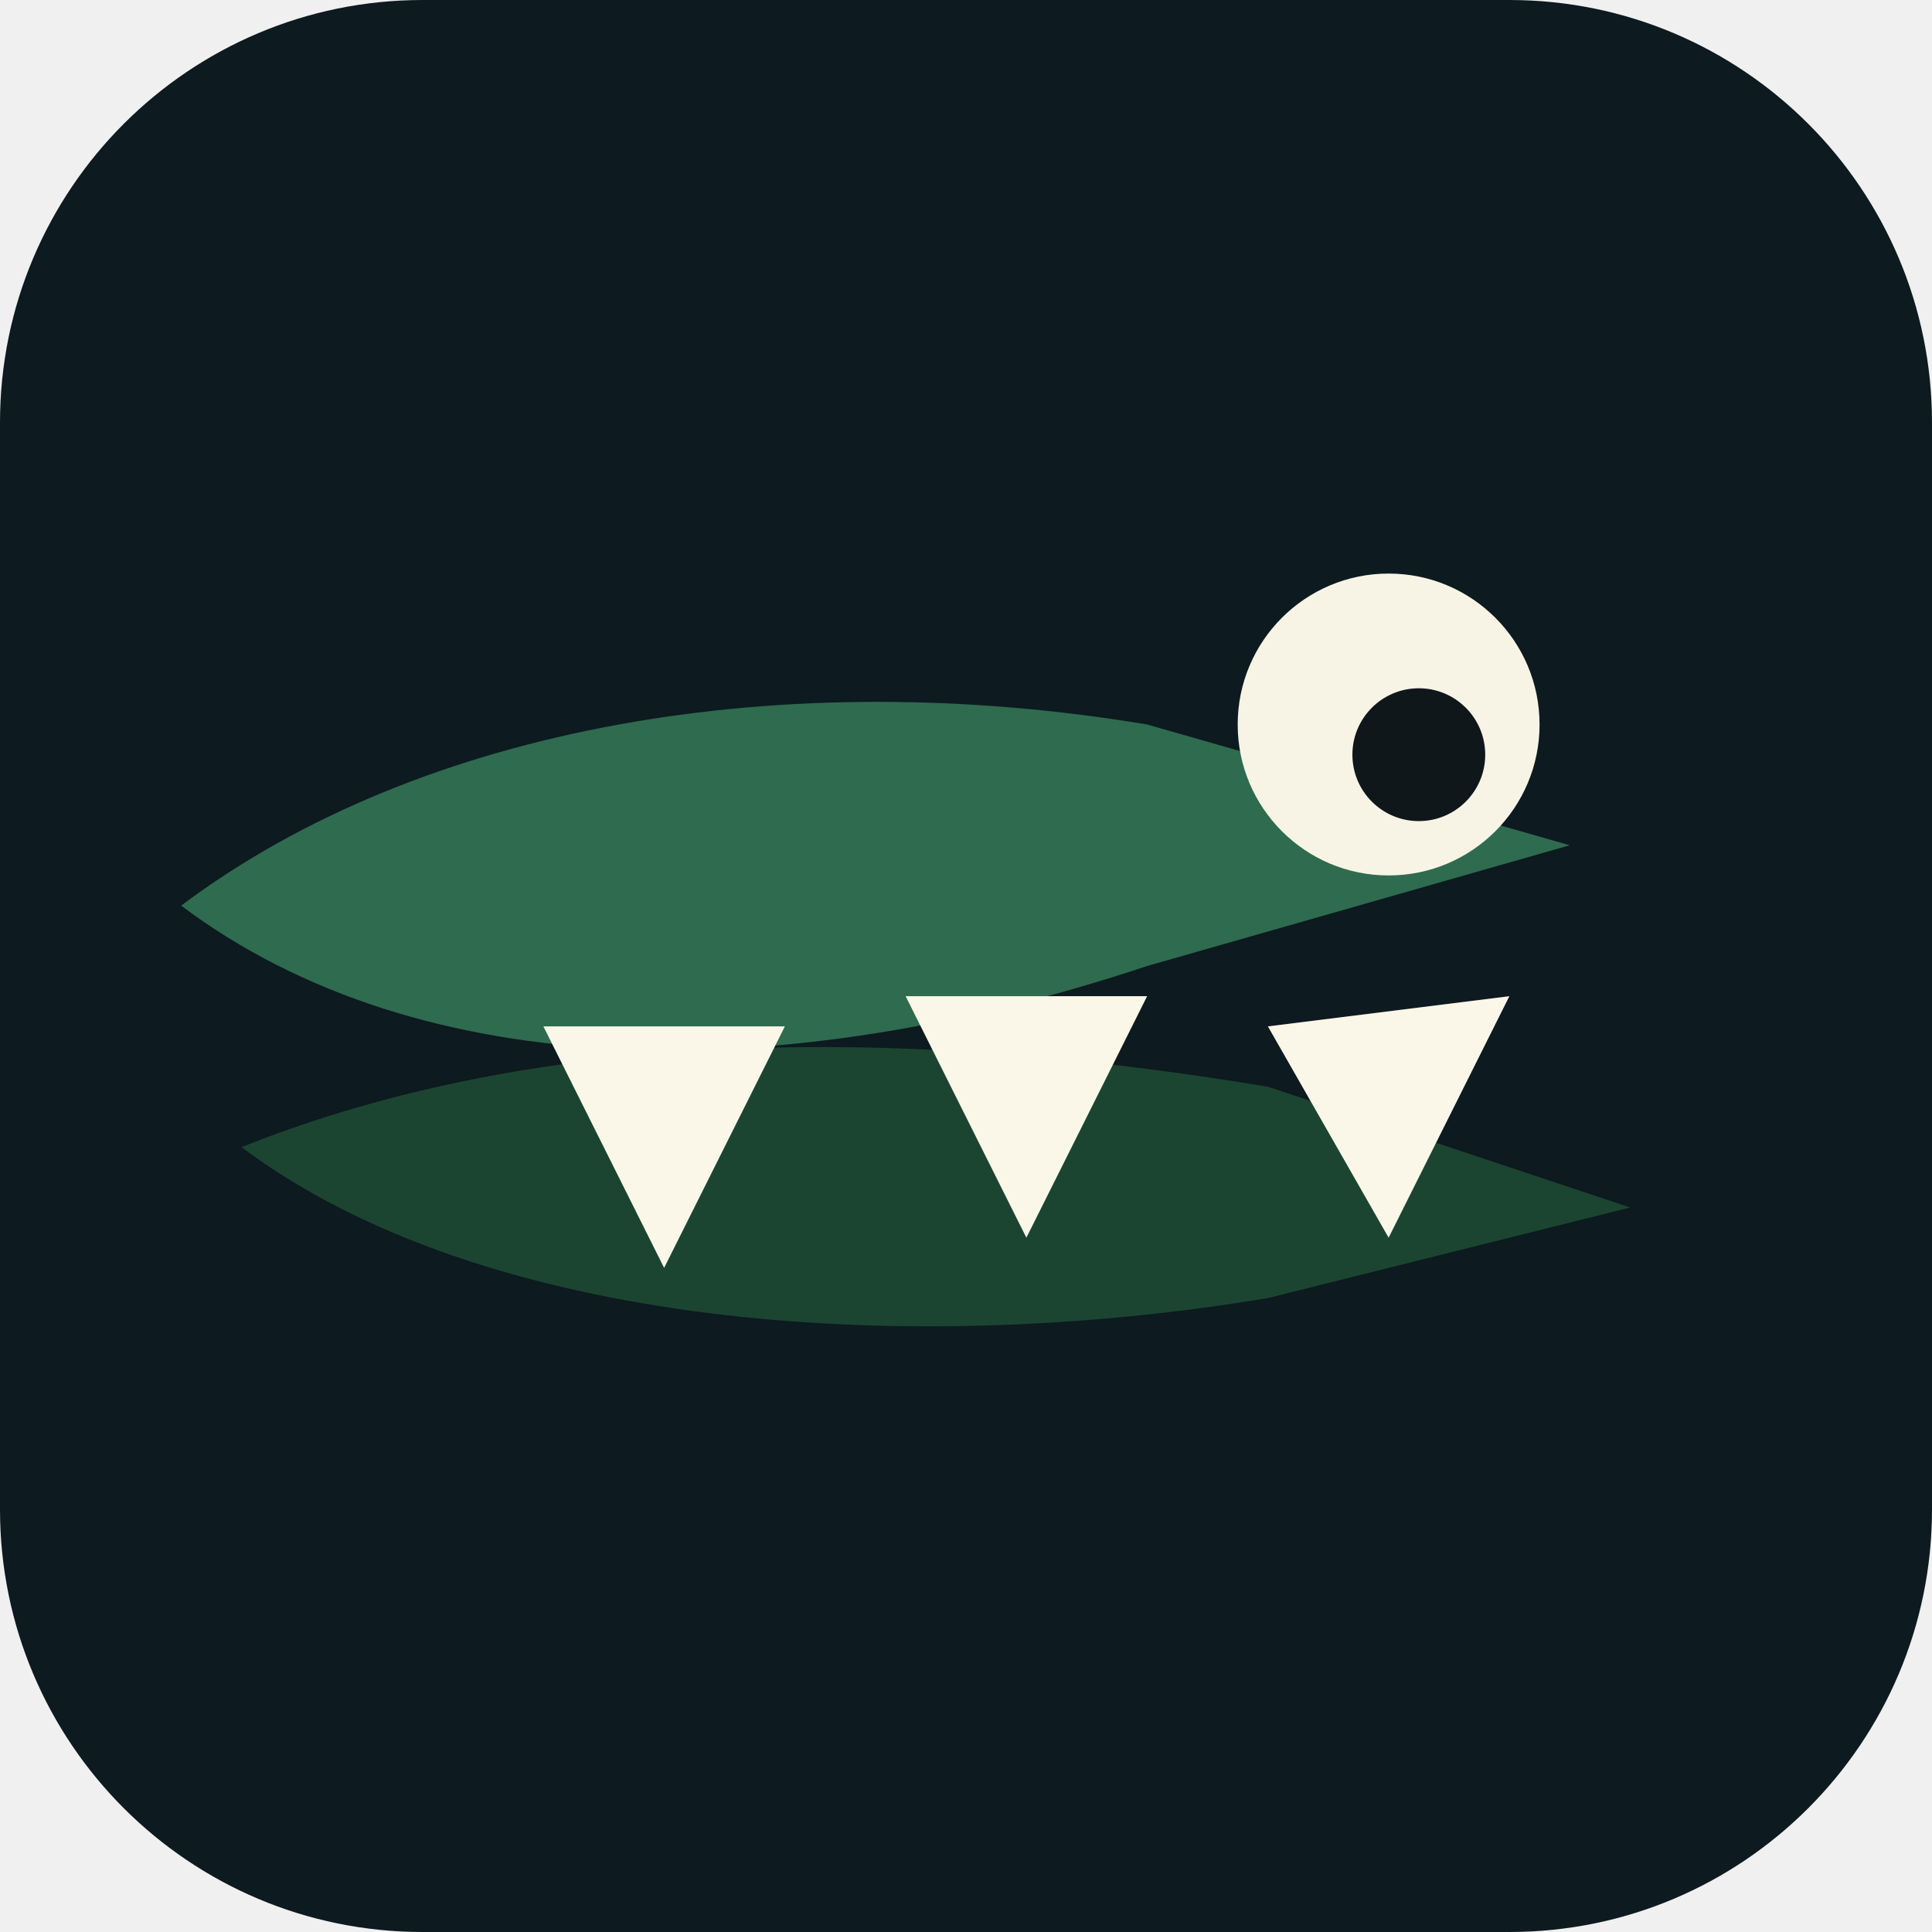
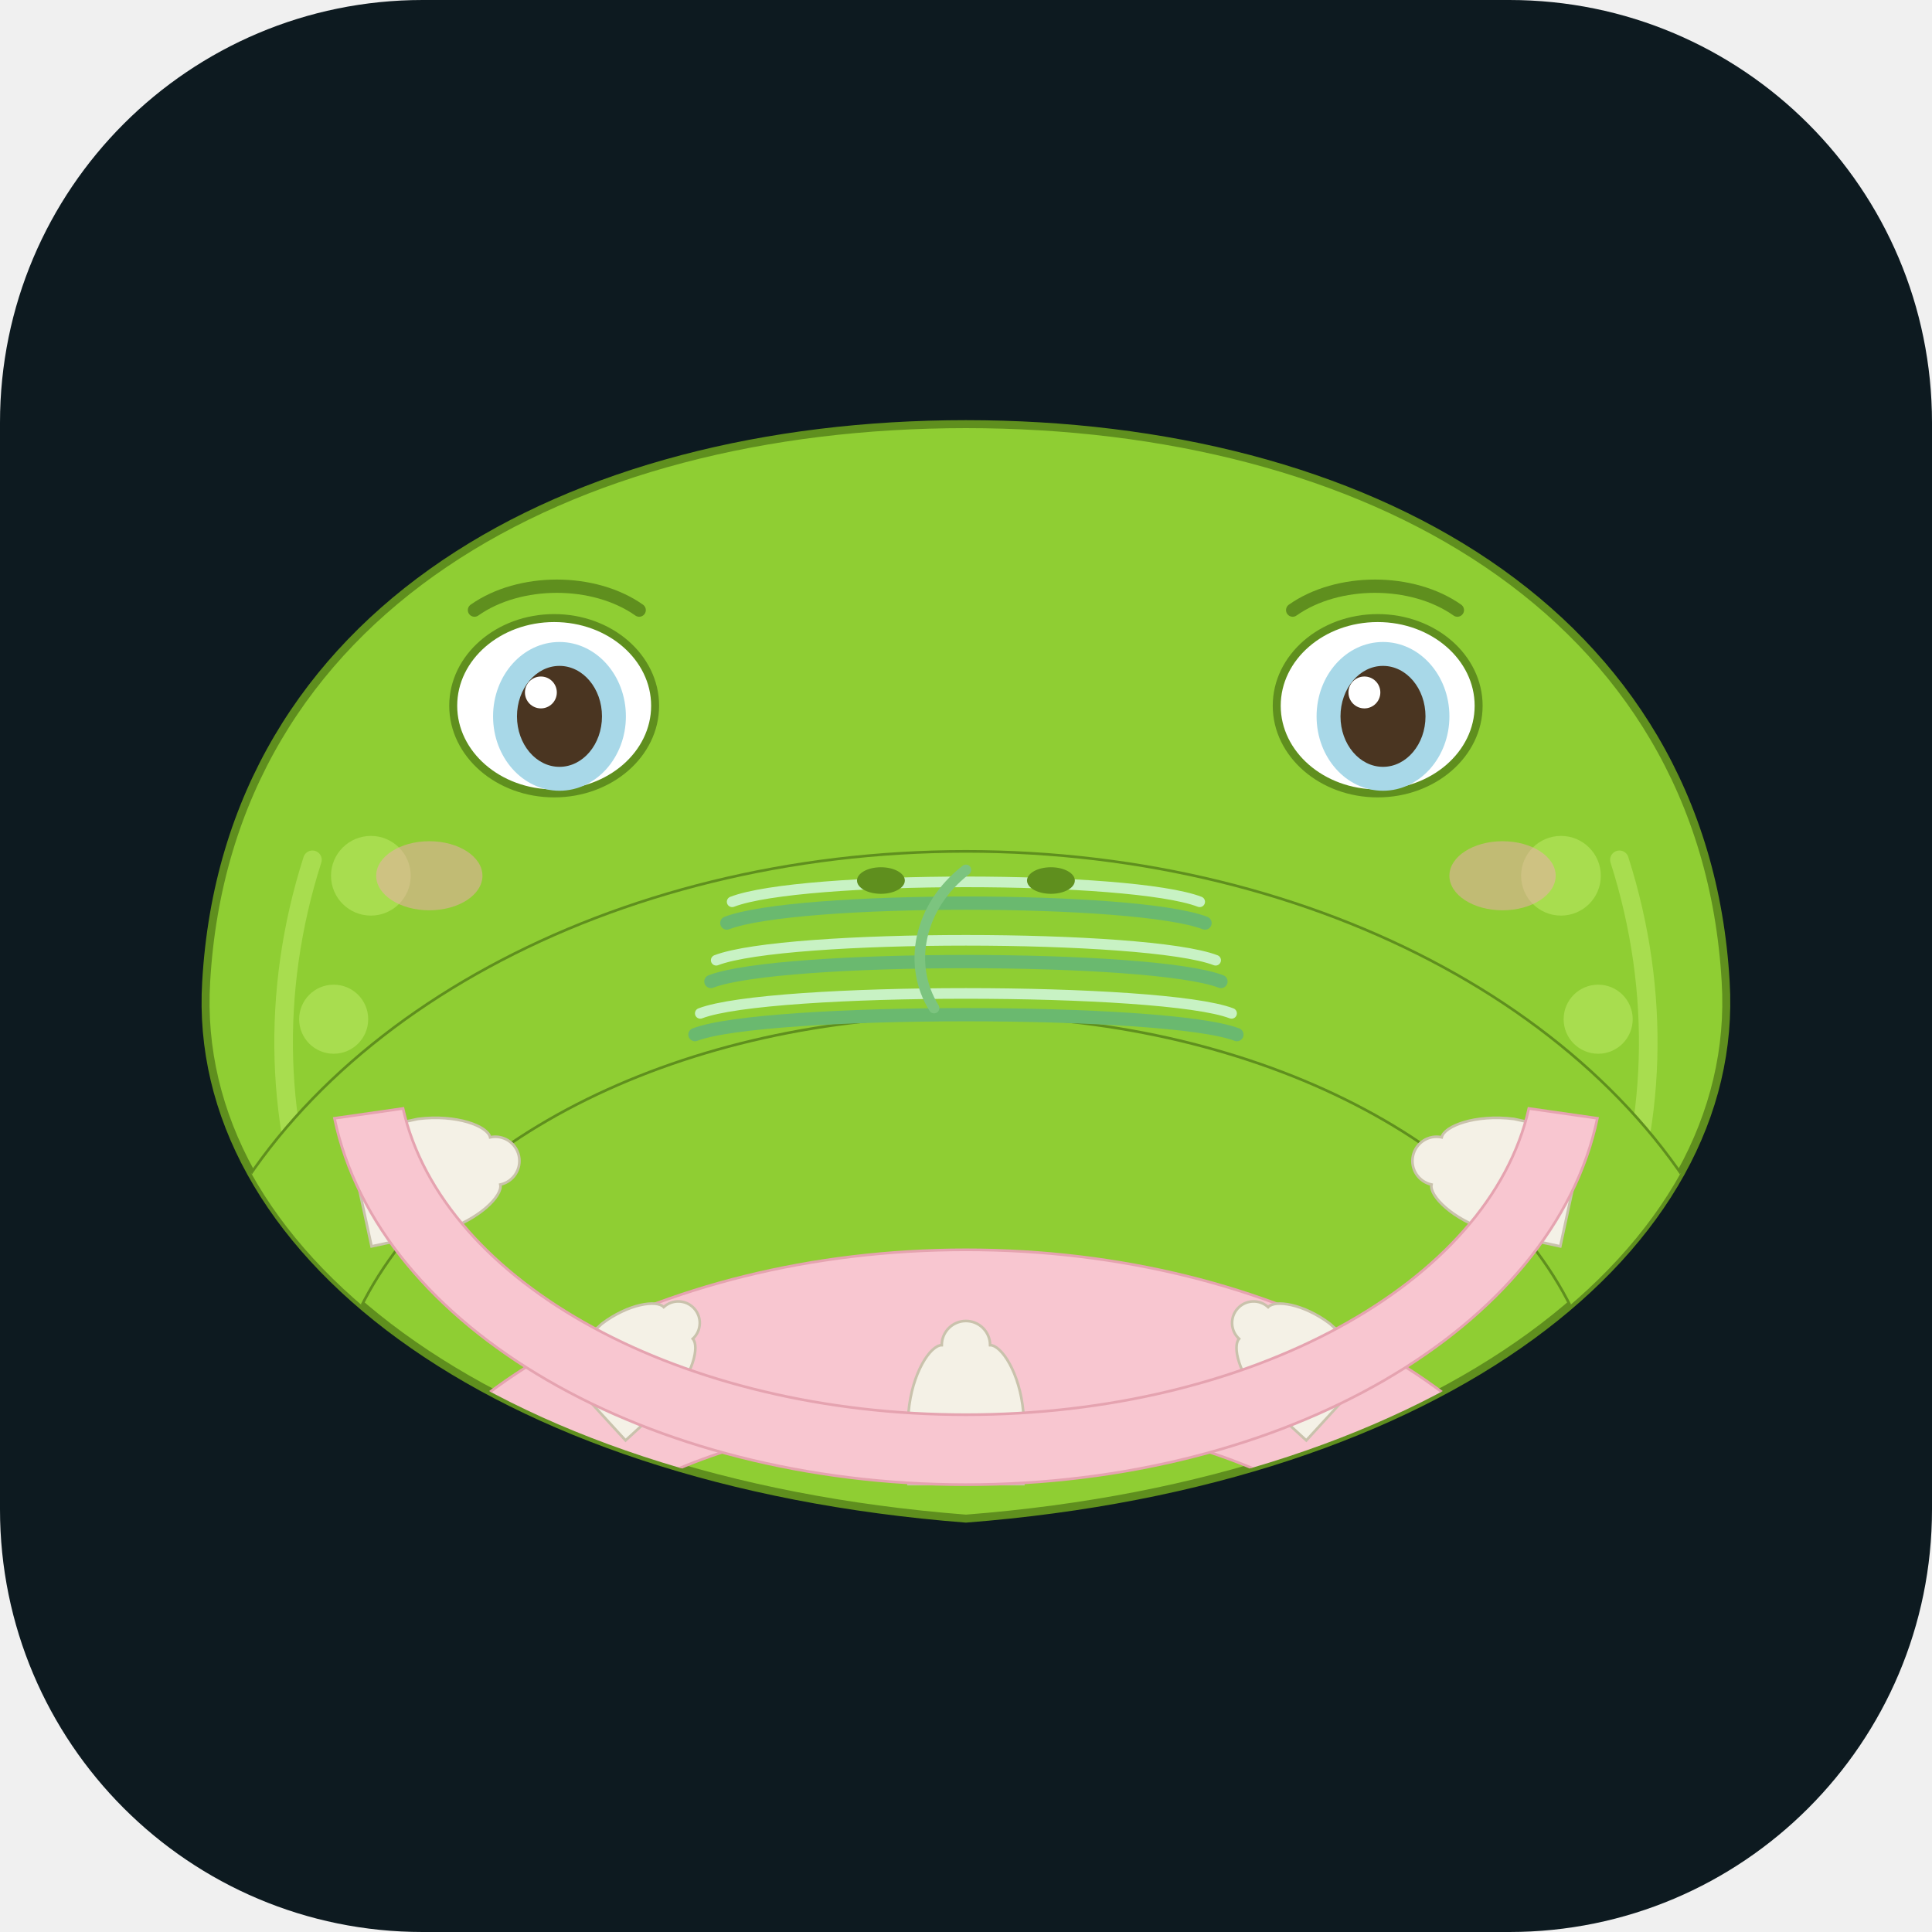
- <svg xmlns="http://www.w3.org/2000/svg" viewBox="0 0 64 64">
-   <rect width="64" height="64" rx="14" fill="#0d1a20" />
-   <path d="M6 30c8-6 20-8 32-6l14 4-14 4C26 36 14 36 6 30z" fill="#2f6b4f" />
-   <path d="M8 38c10-4 22-4 34-2l12 4-12 3C30 45 16 44 8 38z" fill="#1c4531" />
-   <path d="M18 34l4 8 4-8zM30 33l4 8 4-8zM42 34l4 7 4-8z" fill="#fbf7e8" />
-   <circle cx="46" cy="24" r="5" fill="#f7f4e6" />
-   <circle cx="47" cy="25" r="2.2" fill="#10171b" />
+ <svg xmlns="http://www.w3.org/2000/svg" viewBox="0 0 512 512" role="img" aria-label="Krokodil mit geschlossenem Maul">
+   <rect width="512" height="512" rx="112" fill="#0d1a20" />
+   <g transform="translate(30.7 94.1) scale(0.704)">
+     <g class="creature__body">
+       <path d="M 320 26 C 470 26 598 96 606 236 C 612 336 500 424 320 438 C 140 424 28 336 34 236 C 42 96 170 26 320 26 Z" fill="#8fce33" stroke="#5f8f1e" stroke-width="3" />
+       <path d="M 74 190 C 58 240 60 292 78 336" fill="none" stroke="#a8dd4f" stroke-width="7" stroke-linecap="round" />
+       <path d="M 566 190 C 582 240 580 292 562 336" fill="none" stroke="#a8dd4f" stroke-width="7" stroke-linecap="round" />
+       <circle cx="96" cy="196" r="15" fill="#a8dd4f" />
+       <circle cx="82" cy="250" r="13" fill="#a8dd4f" />
+       <circle cx="90" cy="306" r="14" fill="#a8dd4f" />
+       <circle cx="544" cy="196" r="15" fill="#a8dd4f" />
+       <circle cx="558" cy="250" r="13" fill="#a8dd4f" />
+       <circle cx="550" cy="306" r="14" fill="#a8dd4f" />
+     </g>
+     <defs>
+       <clipPath id="creature-clip-crocodile-symbol">
+         <path d="M 320 26 C 470 26 598 96 606 236 C 612 336 500 424 320 438 C 140 424 28 336 34 236 C 42 96 170 26 320 26 Z" />
+       </clipPath>
+     </defs>
+     <g clip-path="url(#creature-clip-crocodile-symbol)">
+       <g class="mouth__hole" opacity="0">
+         <ellipse class="mouth__hole-shape" cx="320" cy="265" rx="214.0" ry="134.0" fill="#e58c99" />
+       </g>
+       <g class="mouth__inner" opacity="0">
+         <ellipse cx="320" cy="252" rx="150" ry="76" fill="#eb8593" />
+         <ellipse cx="320" cy="246" rx="104" ry="48" fill="#d4707f" />
+         <ellipse cx="320" cy="352" rx="98" ry="30" fill="#f094a2" />
+       </g>
+       <g class="jaw__shell" transform="translate(0 143.8)">
+         <path class="jaw__shell" d="M 31.2 200.1 A 302 222 0 0 1 608.8 200.1 L 549.5 218.2 A 240 160 0 0 0 90.5 218.2 Z" fill="#8fce33" stroke="#5f8f1e" />
+         <path d="M 232 62 C 258 52 382 52 408 62" fill="none" stroke="#c8f2c4" stroke-width="4" stroke-linecap="round" />
+         <path d="M 230 70 C 256 60 384 60 410 70" fill="none" stroke="#6ab96f" stroke-width="5" stroke-linecap="round" />
+         <path d="M 226 84 C 252 74 388 74 414 84" fill="none" stroke="#c8f2c4" stroke-width="4" stroke-linecap="round" />
+         <path d="M 224 92 C 250 82 390 82 416 92" fill="none" stroke="#6ab96f" stroke-width="5" stroke-linecap="round" />
+         <path d="M 220 104 C 246 94 394 94 420 104" fill="none" stroke="#c8f2c4" stroke-width="4" stroke-linecap="round" />
+         <path d="M 218 112 C 244 102 396 102 422 112" fill="none" stroke="#6ab96f" stroke-width="5" stroke-linecap="round" />
+         <path d="M 320 50 C 302 64 298 86 308 102" fill="none" stroke="#7cc47f" stroke-width="4" stroke-linecap="round" />
+         <ellipse cx="288" cy="54" rx="9" ry="5" fill="#5f8f1e" />
+         <ellipse cx="352" cy="54" rx="9" ry="5" fill="#5f8f1e" />
+       </g>
+       <g class="jaw__upper" transform="translate(0 232.0)">
+         <path class="jaw__band jaw__band--upper" d="M 83.6 237.2 A 240 160 0 0 1 556.4 237.2 L 495.3 248.0 A 178 98 0 0 0 144.7 248.0 Z" fill="#f8c6d0" stroke="#e5a3b0" />
+         <g class="teeth teeth--upper" opacity="0">
+           <g class="rest-tooth" transform="translate(91.7 215.6) rotate(102.2)" aria-hidden="true">
+             <path class="tooth__shape" d="M -19.2 0 L -19.2 -23.1 C -18.0 -35.6 -11.9 -44.5 -8.1 -44.5 A 8.1 8.1 0 0 1 8.1 -44.5 C 11.9 -44.5 18.0 -35.6 19.2 -23.1 L 19.2 0 Z" fill="#f4f1e6" stroke="#c9c2ac" />
+           </g>
+           <g class="rest-tooth" transform="translate(178.9 135.6) rotate(132.5)" aria-hidden="true">
+             <path class="tooth__shape" d="M -21.6 0 L -21.6 -27.2 C -20.3 -41.8 -13.4 -52.3 -9.1 -52.3 A 9.1 9.1 0 0 1 9.1 -52.3 C 13.4 -52.3 20.3 -41.8 21.6 -27.2 L 21.6 0 Z" fill="#f4f1e6" stroke="#c9c2ac" />
+           </g>
+           <g class="rest-tooth" transform="translate(320.0 105.0) rotate(180.0)" aria-hidden="true">
+             <path class="tooth__shape" d="M -19.2 0 L -19.2 -23.1 C -18.0 -35.6 -11.9 -44.5 -8.1 -44.5 A 8.1 8.1 0 0 1 8.1 -44.5 C 11.9 -44.5 18.0 -35.6 19.2 -23.1 L 19.2 0 Z" fill="#f4f1e6" stroke="#c9c2ac" />
+           </g>
+           <g class="rest-tooth" transform="translate(461.1 135.6) rotate(-132.5)" aria-hidden="true">
+             <path class="tooth__shape" d="M -21.6 0 L -21.6 -27.2 C -20.3 -41.8 -13.4 -52.3 -9.1 -52.3 A 9.1 9.1 0 0 1 9.1 -52.3 C 13.4 -52.3 20.3 -41.8 21.6 -27.2 L 21.6 0 Z" fill="#f4f1e6" stroke="#c9c2ac" />
+           </g>
+           <g class="rest-tooth" transform="translate(548.3 215.6) rotate(-102.2)" aria-hidden="true">
+             <path class="tooth__shape" d="M -19.2 0 L -19.2 -23.1 C -18.0 -35.6 -11.9 -44.5 -8.1 -44.5 A 8.1 8.1 0 0 1 8.1 -44.5 C 11.9 -44.5 18.0 -35.6 19.2 -23.1 L 19.2 0 Z" fill="#f4f1e6" stroke="#c9c2ac" />
+           </g>
+         </g>
+       </g>
+       <g class="teeth">
+         <g class="rest-tooth" transform="translate(320.0 425.0) rotate(0.0)" aria-hidden="true">
+           <path class="tooth__shape" d="M -21.6 0 L -21.6 -27.2 C -20.3 -41.8 -13.4 -52.3 -9.1 -52.3 A 9.1 9.1 0 0 1 9.1 -52.3 C 13.4 -52.3 20.3 -41.8 21.6 -27.2 L 21.6 0 Z" fill="#f4f1e6" stroke="#c9c2ac" />
+         </g>
+         <g class="rest-tooth" transform="translate(178.9 394.4) rotate(47.5)" aria-hidden="true">
+           <path class="tooth__shape" d="M -19.2 0 L -19.2 -23.1 C -18.0 -35.6 -11.9 -44.5 -8.1 -44.5 A 8.1 8.1 0 0 1 8.1 -44.5 C 11.9 -44.5 18.0 -35.6 19.2 -23.1 L 19.2 0 Z" fill="#f4f1e6" stroke="#c9c2ac" />
+         </g>
+         <g class="rest-tooth" transform="translate(91.7 314.4) rotate(77.8)" aria-hidden="true">
+           <path class="tooth__shape" d="M -21.6 0 L -21.6 -27.2 C -20.3 -41.8 -13.4 -52.3 -9.1 -52.3 A 9.1 9.1 0 0 1 9.1 -52.3 C 13.4 -52.3 20.3 -41.8 21.6 -27.2 L 21.6 0 Z" fill="#f4f1e6" stroke="#c9c2ac" />
+         </g>
+         <g class="rest-tooth" transform="translate(548.3 314.4) rotate(-77.8)" aria-hidden="true">
+           <path class="tooth__shape" d="M -21.6 0 L -21.6 -27.2 C -20.3 -41.8 -13.4 -52.3 -9.1 -52.3 A 9.1 9.1 0 0 1 9.1 -52.3 C 13.4 -52.3 20.3 -41.8 21.6 -27.2 L 21.6 0 Z" fill="#f4f1e6" stroke="#c9c2ac" />
+         </g>
+         <g class="rest-tooth" transform="translate(461.1 394.4) rotate(-47.5)" aria-hidden="true">
+           <path class="tooth__shape" d="M -19.2 0 L -19.2 -23.1 C -18.0 -35.6 -11.9 -44.5 -8.1 -44.5 A 8.1 8.1 0 0 1 8.1 -44.5 C 11.9 -44.5 18.0 -35.6 19.2 -23.1 L 19.2 0 Z" fill="#f4f1e6" stroke="#c9c2ac" />
+         </g>
+       </g>
+       <g class="jaw__lower">
+         <path class="jaw__band jaw__band--lower" d="M 557.7 287.3 A 240 160 0 0 1 82.3 287.3 L 108.1 283.6 A 214 134 0 0 0 531.9 283.6 Z" fill="#f8c6d0" stroke="#e5a3b0" />
+       </g>
+       <g class="creature__face">
+         <ellipse cx="165" cy="132" rx="38" ry="33" fill="#ffffff" stroke="#5f8f1e" stroke-width="3" />
+         <ellipse cx="475" cy="132" rx="38" ry="33" fill="#ffffff" stroke="#5f8f1e" stroke-width="3" />
+         <ellipse cx="167" cy="136" rx="25" ry="28" fill="#a8d8e8" />
+         <ellipse cx="477" cy="136" rx="25" ry="28" fill="#a8d8e8" />
+         <ellipse cx="167" cy="136" rx="16" ry="19" fill="#4a3521" class="pupil" />
+         <ellipse cx="477" cy="136" rx="16" ry="19" fill="#4a3521" class="pupil" />
+         <circle cx="160" cy="127" r="6" fill="#ffffff" />
+         <circle cx="470" cy="127" r="6" fill="#ffffff" />
+         <path d="M 135 96 C 152 84 180 84 197 96" fill="none" stroke="#5f8f1e" stroke-width="5" stroke-linecap="round" />
+         <path d="M 443 96 C 460 84 488 84 505 96" fill="none" stroke="#5f8f1e" stroke-width="5" stroke-linecap="round" />
+         <ellipse cx="118" cy="196" rx="20" ry="13" fill="#f4a8b6" opacity="0.5" />
+         <ellipse cx="522" cy="196" rx="20" ry="13" fill="#f4a8b6" opacity="0.5" />
+       </g>
+     </g>
+   </g>
</svg>
